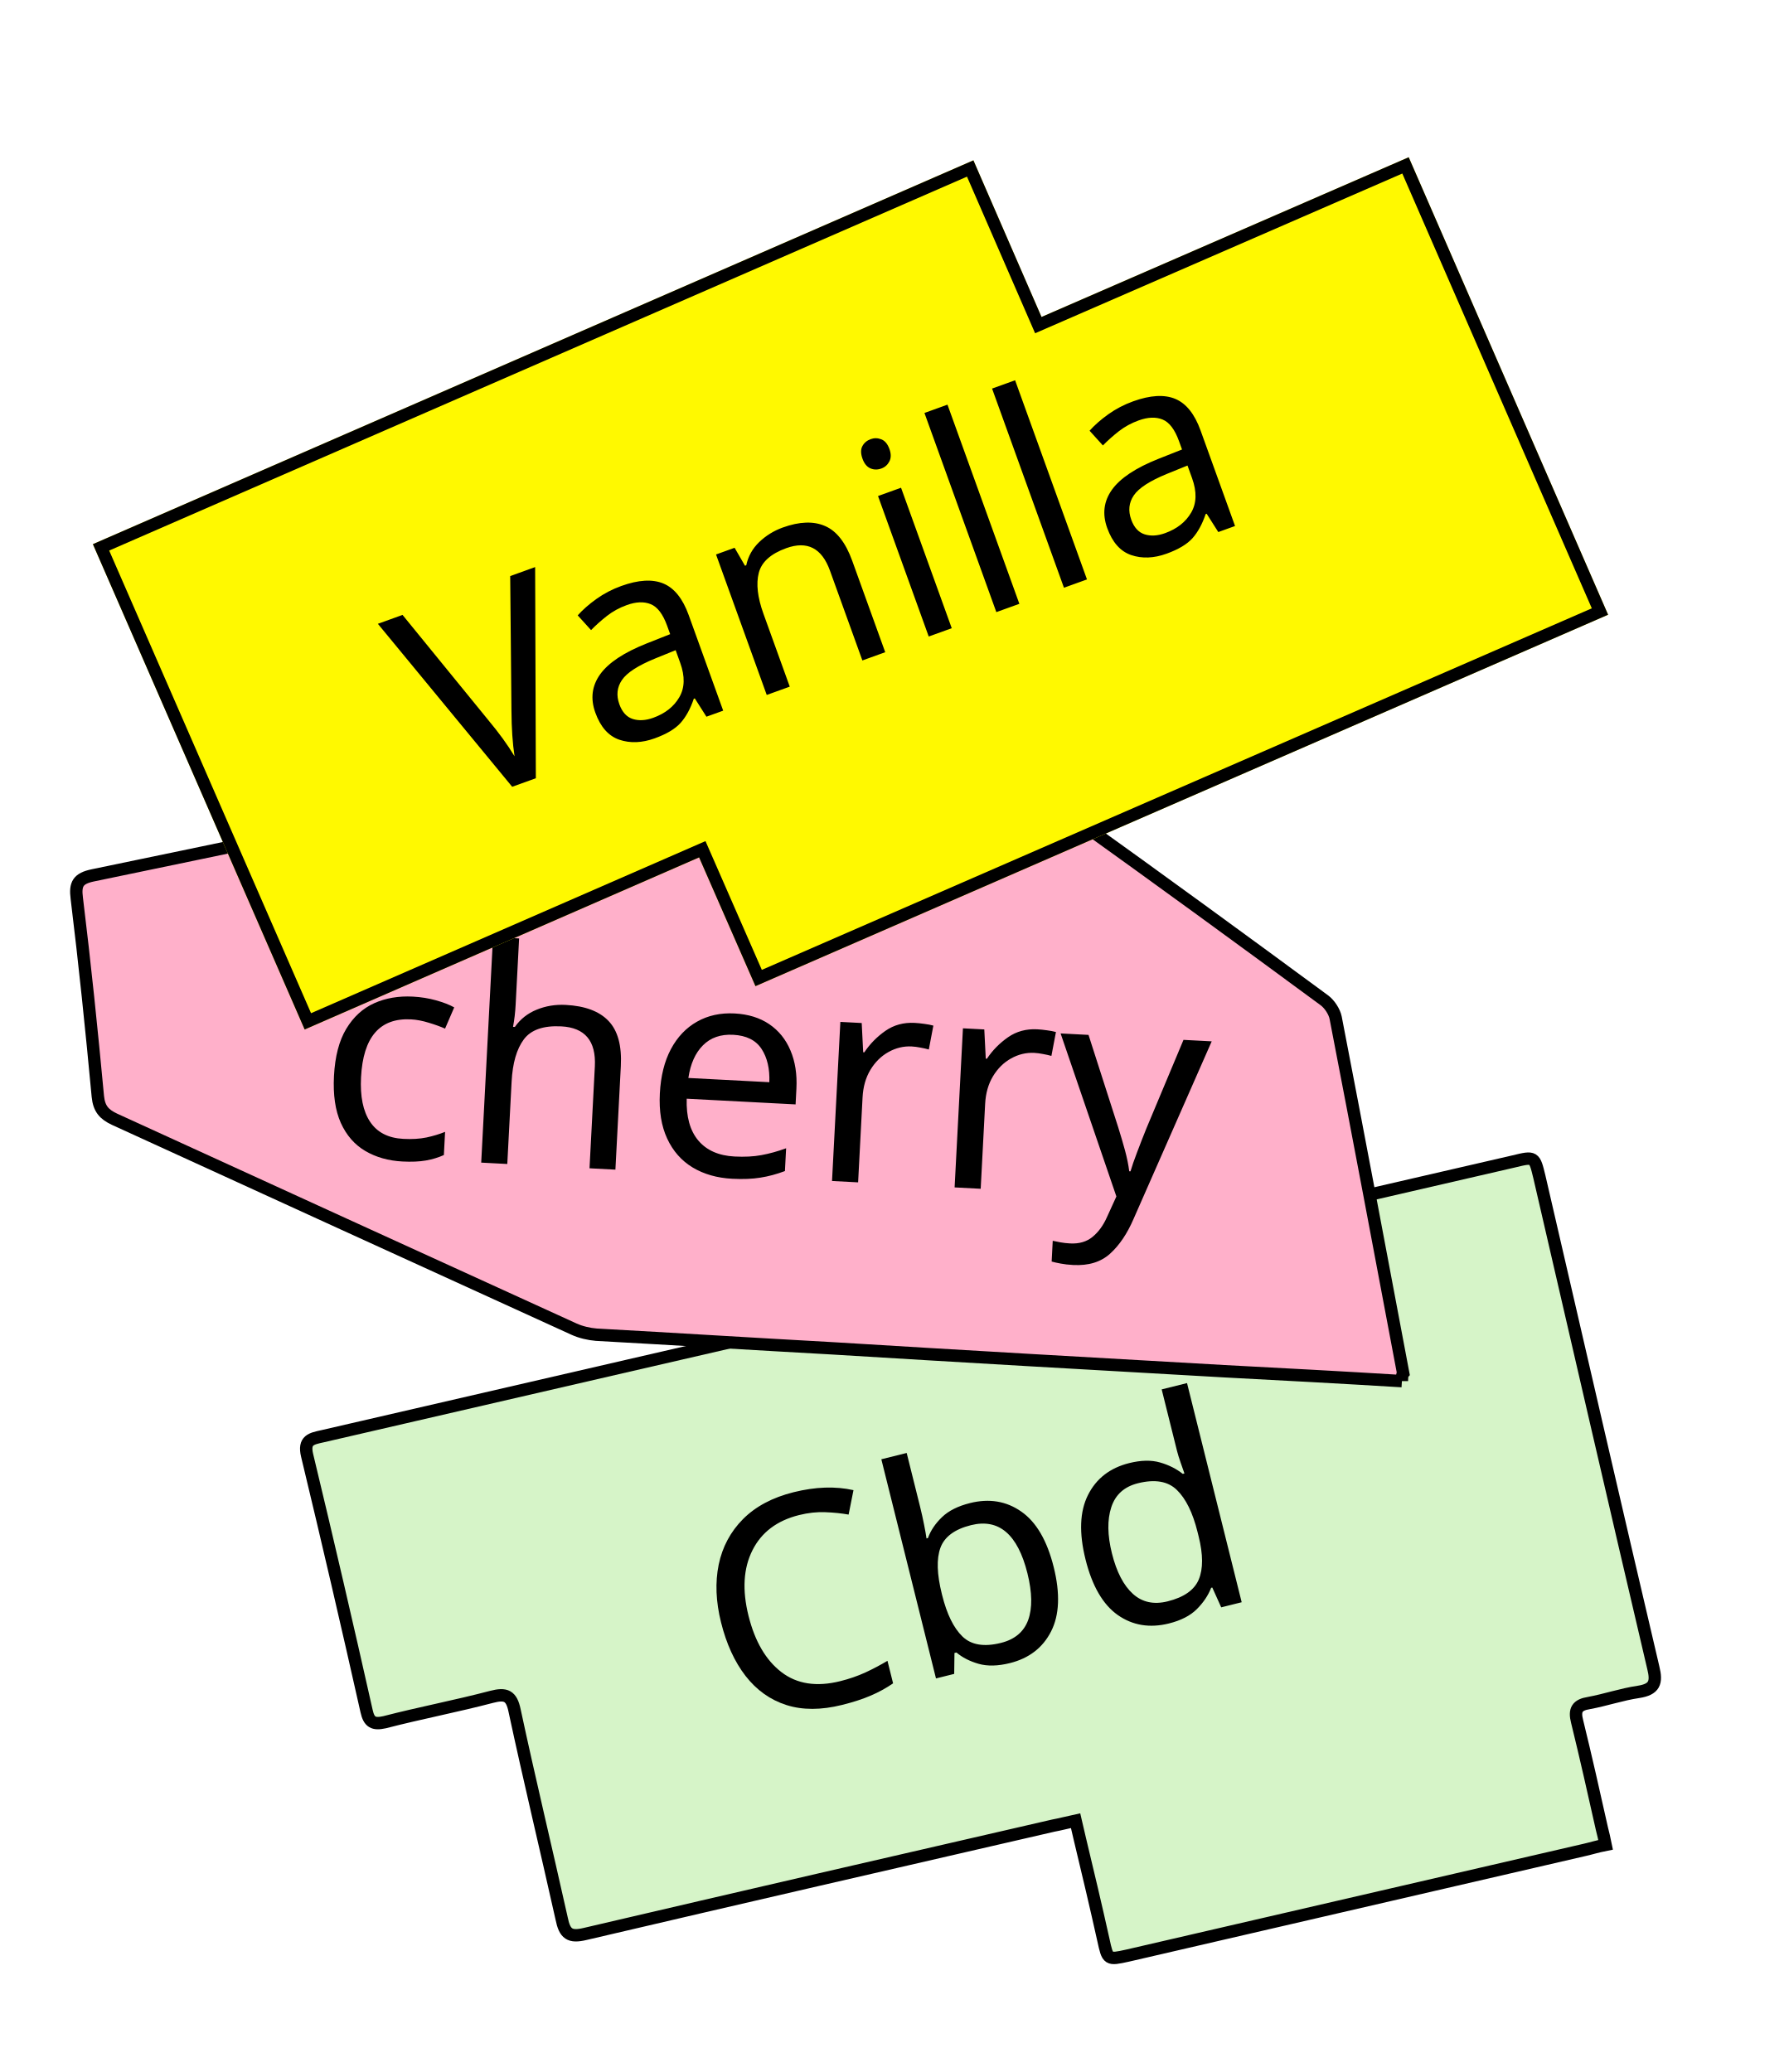
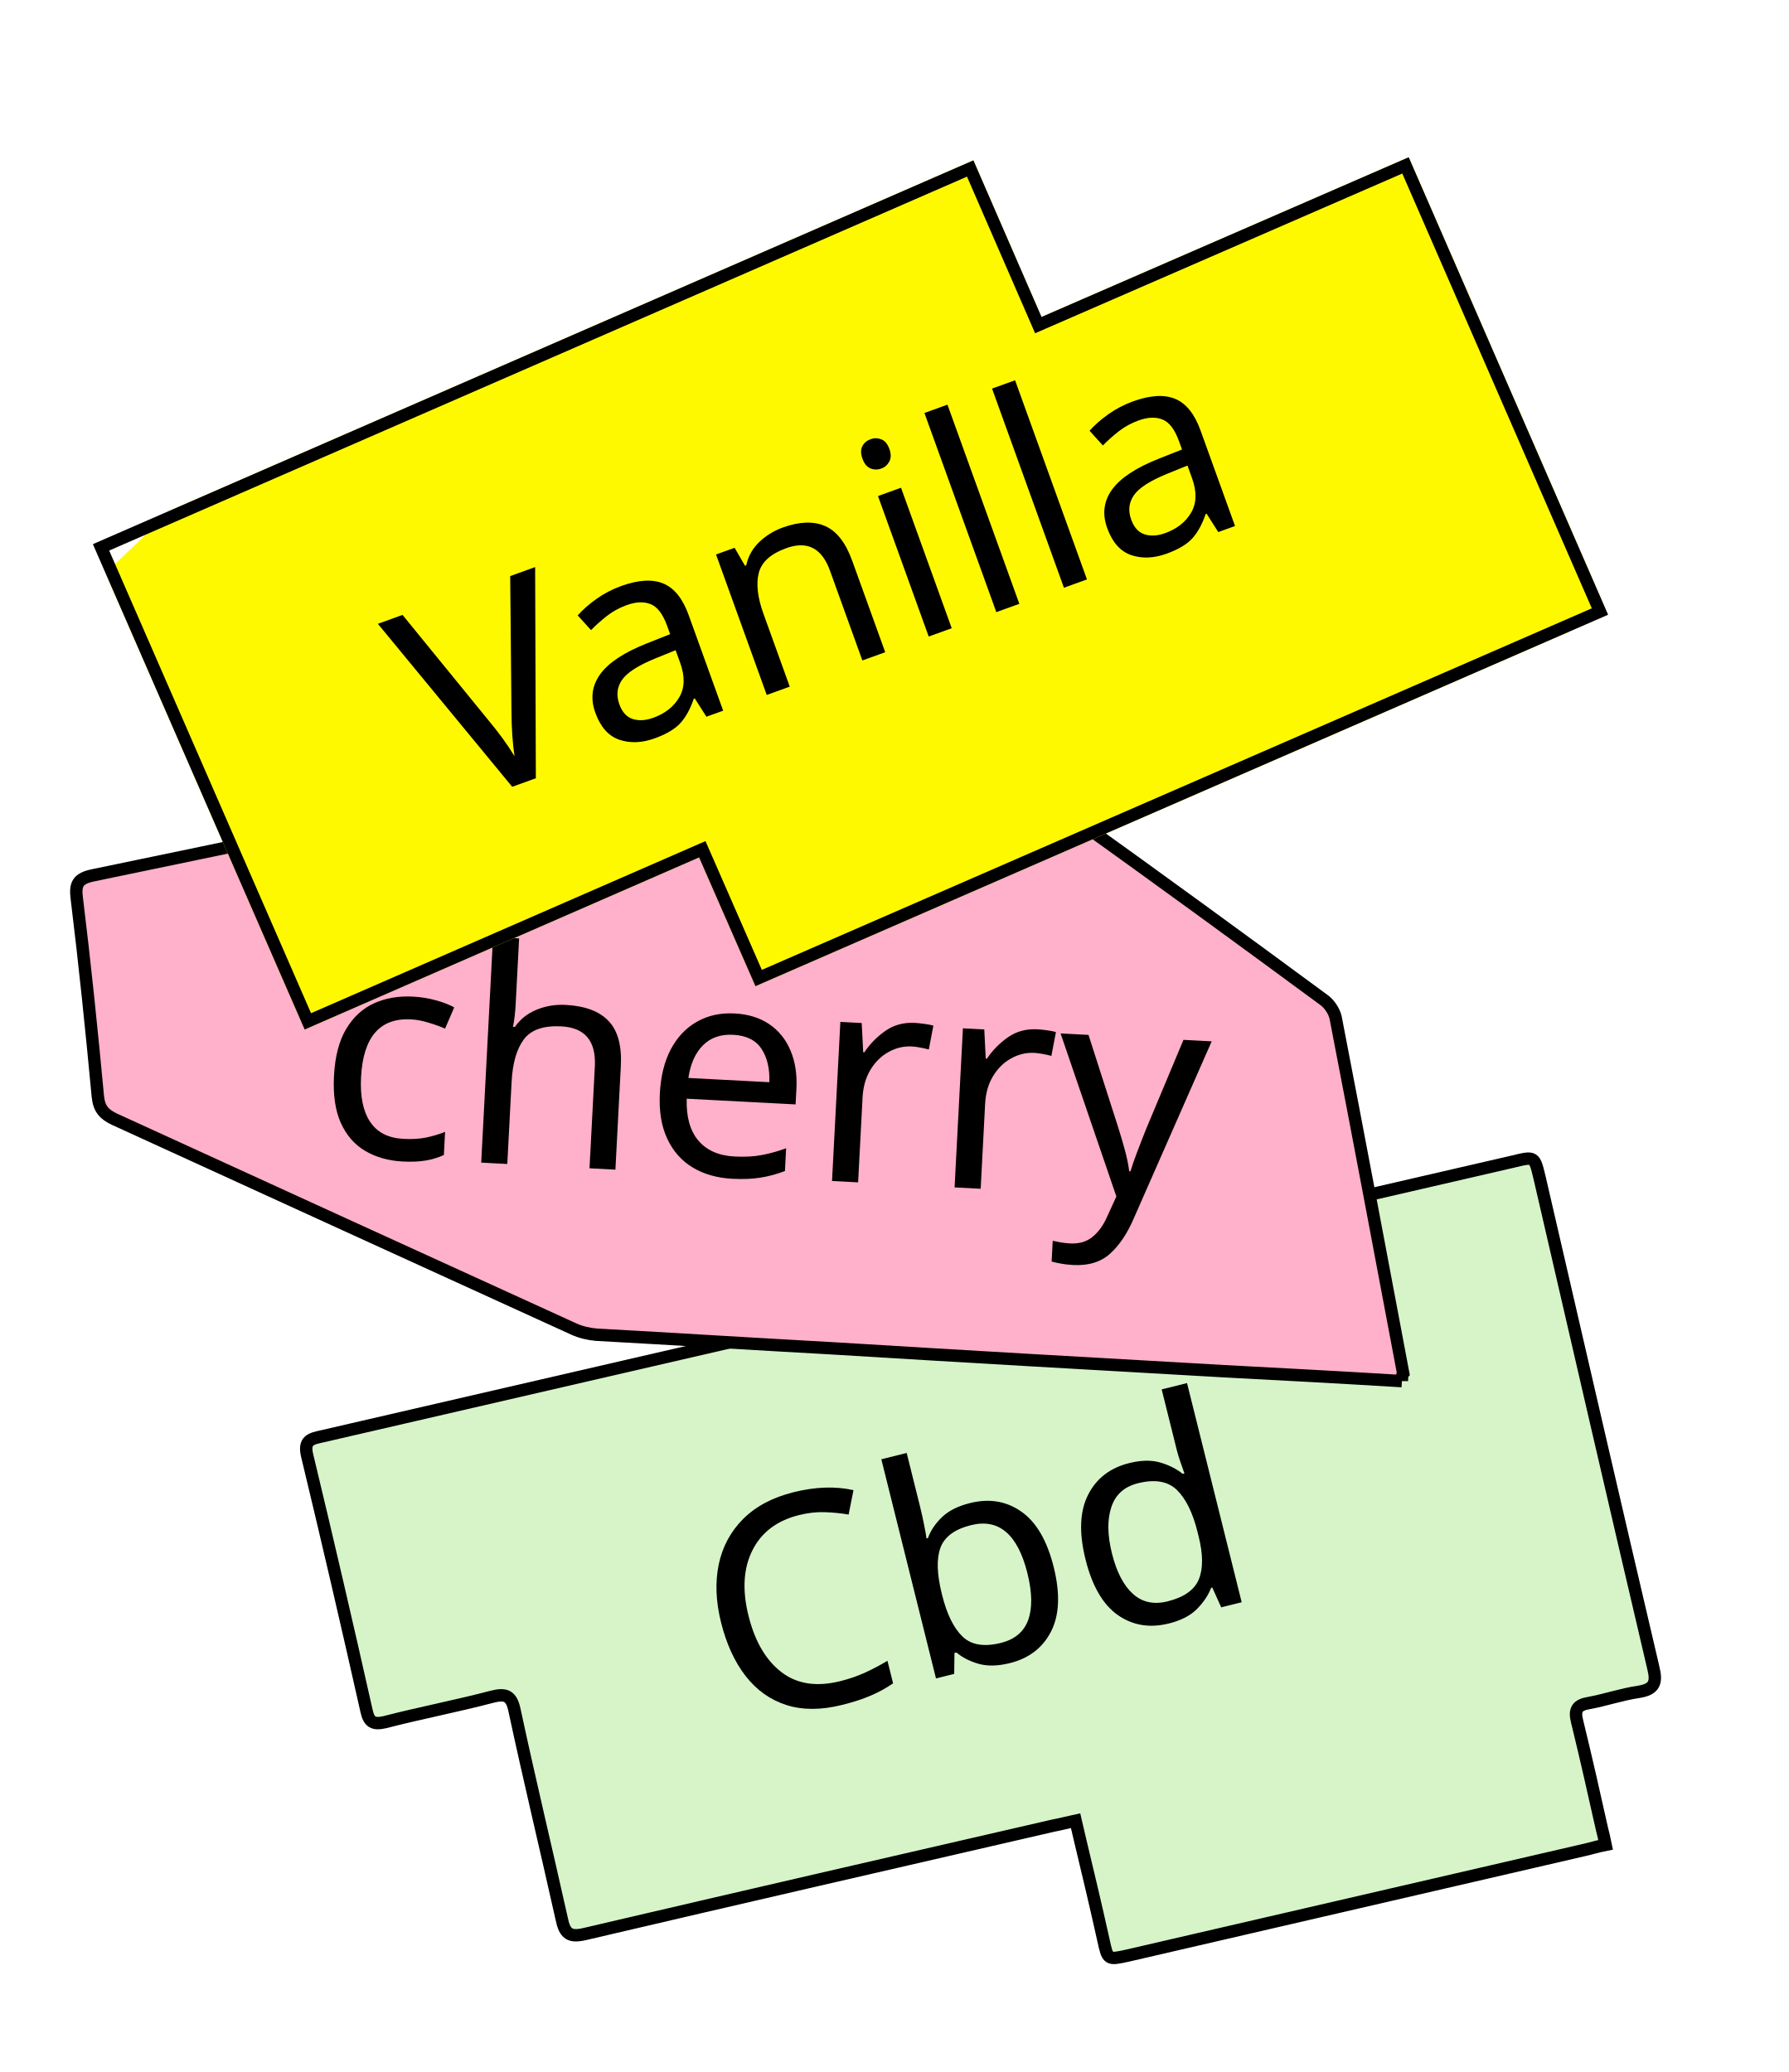
<svg xmlns="http://www.w3.org/2000/svg" xmlns:xlink="http://www.w3.org/1999/xlink" version="1.1" id="Calque_1" x="0px" y="0px" viewBox="0 0 288.8 334.7" style="enable-background:new 0 0 288.8 334.7;" xml:space="preserve">
  <style type="text/css">
	.st0{fill-rule:evenodd;clip-rule:evenodd;fill:#D6F4C8;}
	.st1{fill:none;stroke:#000000;stroke-width:2;stroke-miterlimit:10;}
	.st2{fill-rule:evenodd;clip-rule:evenodd;fill:#FFB0CA;}
- 	.st3{clip-path:url(#SVGID_00000031905290571934614930000012649750549988006028_);}
+ 	.st3{clip-path:url(#SVGID_00000154390766957445369520000015559472893205147824_);}
	.st4{font-family:'Helvetica-Light';}
- 	.st5{font-size:47.998px;}
- 	.st6{clip-path:url(#SVGID_00000134943373164754273990000009658525134907321012_);enable-background:new    ;}
- 	.st7{clip-path:url(#SVGID_00000036249933447062467250000003281366806975514295_);}
- 	.st8{clip-path:url(#SVGID_00000070096809728545053920000000582592915980571831_);fill:#FFF900;}
+ 	.st5{font-size:47.997px;}
+ 	.st6{clip-path:url(#SVGID_00000086663695236199413720000013968356794906339242_);enable-background:new    ;}
+ 	.st7{clip-path:url(#SVGID_00000117648028108169988480000012007305671275559813_);}
+ 	.st8{clip-path:url(#SVGID_00000021817258686985982500000012790241306187565962_);fill:#FFF900;}
	
- 		.st9{clip-path:url(#SVGID_00000121979518408151920170000003470072072630007437_);fill:none;stroke:#000000;stroke-width:4;stroke-miterlimit:5;}
- 	.st10{font-size:45px;}
- 	.st11{clip-path:url(#SVGID_00000065043687971112544270000012435213167842939026_);}
+ 		.st9{clip-path:url(#SVGID_00000065047468660721606010000011549521078324716458_);fill:none;stroke:#000000;stroke-width:4;stroke-miterlimit:5;}
+ 	.st10{font-size:44.998px;}
+ 	.st11{clip-path:url(#SVGID_00000021096505471620019210000014594258395734645684_);}
	.st12{font-size:48px;}
</style>
  <g>
    <path class="st0" d="M256,298.8c-24.6,5.7-49.3,11.4-73.9,17.1c-3.2,0.7-3.2,0.7-3.9-2.5c-1.2-5.4-2.5-10.9-3.8-16.3   c-0.2-0.9-0.4-1.7-0.7-3c-1.4,0.3-2.5,0.6-3.6,0.8c-25.2,5.8-50.4,11.6-75.6,17.5c-2.5,0.6-3.3,0-3.8-2.5   c-2.5-11.2-5.2-22.4-7.6-33.6c-0.5-2.4-1.4-2.8-3.7-2.2c-5.7,1.5-11.5,2.6-17.3,4.1c-1.8,0.4-2.5,0-2.9-1.8   c-3.1-13.8-6.3-27.6-9.6-41.3c-0.6-2.5,0.7-2.7,2.5-3.1c32.9-7.6,65.8-15.2,98.8-22.8c31.2-7.2,62.4-14.4,93.6-21.6   c3.3-0.8,3.3-0.8,4.1,2.5c6.1,26.4,12.2,52.9,18.4,79.3c0.6,2.4,0.2,3.5-2.4,3.9c-2.7,0.4-5.3,1.3-8,1.8c-1.9,0.3-2.4,1.1-1.9,3   c1.4,5.7,2.7,11.5,4,17.3c0.2,0.8,0.4,1.6,0.6,2.6C257.8,298.3,256.9,298.6,256,298.8z" />
    <path class="st1" d="M256,298.8c-24.6,5.7-49.3,11.4-73.9,17.1c-3.2,0.7-3.2,0.7-3.9-2.5c-1.2-5.4-2.5-10.9-3.8-16.3   c-0.2-0.9-0.4-1.7-0.7-3c-1.4,0.3-2.5,0.6-3.6,0.8c-25.2,5.8-50.4,11.6-75.6,17.5c-2.5,0.6-3.3,0-3.8-2.5   c-2.5-11.2-5.2-22.4-7.6-33.6c-0.5-2.4-1.4-2.8-3.7-2.2c-5.7,1.5-11.5,2.6-17.3,4.1c-1.8,0.4-2.5,0-2.9-1.8   c-3.1-13.8-6.3-27.6-9.6-41.3c-0.6-2.5,0.7-2.7,2.5-3.1c32.9-7.6,65.8-15.2,98.8-22.8c31.2-7.2,62.4-14.4,93.6-21.6   c3.3-0.8,3.3-0.8,4.1,2.5c6.1,26.4,12.2,52.9,18.4,79.3c0.6,2.4,0.2,3.5-2.4,3.9c-2.7,0.4-5.3,1.3-8,1.8c-1.9,0.3-2.4,1.1-1.9,3   c1.4,5.7,2.7,11.5,4,17.3c0.2,0.8,0.4,1.6,0.6,2.6C257.8,298.3,256.9,298.6,256,298.8z" />
    <path class="st2" d="M226.4,223.1c-9.8-0.6-19.2-1.1-28.7-1.6c-21.1-1.2-42.2-2.4-63.3-3.7c-12.7-0.7-25.4-1.5-38.1-2.2   c-1.2-0.1-2.5-0.4-3.6-0.9c-24.8-11.3-49.5-22.6-74.2-33.9c-1.7-0.8-2.5-1.7-2.7-3.7c-1-10.7-2.1-21.4-3.4-32   c-0.3-2.3,0.2-3.2,2.6-3.7c23.2-4.8,46.4-9.7,69.7-14.5c1.7-0.4,3.5-0.1,5.2-0.1c26.8,1.4,53.5,2.9,80.3,4.4   c1.2,0.1,2.6,0.5,3.7,1.3c13.4,9.6,26.7,19.3,40,29.1c0.8,0.6,1.6,1.8,1.8,2.8c3.7,19.1,7.3,38.3,10.9,57.4   C226.5,221.9,226.4,222.3,226.4,223.1" />
    <path class="st1" d="M226.4,223.1c-9.8-0.6-19.2-1.1-28.7-1.6c-21.1-1.2-42.2-2.4-63.3-3.7c-12.7-0.7-25.4-1.5-38.1-2.2   c-1.2-0.1-2.5-0.4-3.6-0.9c-24.8-11.3-49.5-22.6-74.2-33.9c-1.7-0.8-2.5-1.7-2.7-3.7c-1-10.7-2.1-21.4-3.4-32   c-0.3-2.3,0.2-3.2,2.6-3.7c23.2-4.8,46.4-9.7,69.7-14.5c1.7-0.4,3.5-0.1,5.2-0.1c26.8,1.4,53.5,2.9,80.3,4.4   c1.2,0.1,2.6,0.5,3.7,1.3c13.4,9.6,26.7,19.3,40,29.1c0.8,0.6,1.6,1.8,1.8,2.8c3.7,19.1,7.3,38.3,10.9,57.4   C226.5,221.9,226.4,222.3,226.4,223.1" />
  </g>
  <g>
    <g>
      <g>
-         <defs>
-           <rect id="SVGID_1_" x="97.8" y="57.1" transform="matrix(5.230164e-02 -0.9986 0.9986 5.230164e-02 -12.467 299.0893)" width="107" height="198" />
-         </defs>
-         <clipPath id="SVGID_00000107578160589853592970000016437837763013461938_">
-           <use xlink:href="#SVGID_1_" style="overflow:visible;" />
-         </clipPath>
-         <g style="clip-path:url(#SVGID_00000107578160589853592970000016437837763013461938_);">
-           <text transform="matrix(0.9986 5.230164e-02 -5.230164e-02 0.9986 50.6328 186.385)" class="st4 st5">cherry</text>
+         <g>
+           <defs>
+             <rect id="SVGID_1_" x="97.8" y="57.2" transform="matrix(5.230328e-02 -0.9986 0.9986 5.230328e-02 -12.5389 299.118)" width="107" height="198" />
+           </defs>
+           <clipPath id="SVGID_00000142168385278044905730000005606409235078614451_">
+             <use xlink:href="#SVGID_1_" style="overflow:visible;" />
+           </clipPath>
+           <g style="clip-path:url(#SVGID_00000142168385278044905730000005606409235078614451_);">
+             <text transform="matrix(0.9986 5.230328e-02 -5.230328e-02 0.9986 50.633 186.3848)" class="st4 st5">cherry</text>
+           </g>
        </g>
      </g>
    </g>
  </g>
  <g>
    <g>
      <g>
-         <defs>
-           <polygon id="SVGID_00000166658657646263743550000002847021266988553106_" points="157.2,25.9 168.2,51.2 227.5,25.4 259.7,99.3       122,159.3 112.9,138.5 49.2,166.3 15,87.9     " />
-         </defs>
-         <clipPath id="SVGID_00000110437059464965234720000008502946681094010524_">
-           <use xlink:href="#SVGID_00000166658657646263743550000002847021266988553106_" style="overflow:visible;" />
-         </clipPath>
-         <g style="clip-path:url(#SVGID_00000110437059464965234720000008502946681094010524_);enable-background:new    ;">
-           <g>
+         <g>
+           <defs>
+             <polygon id="SVGID_00000041253103438497888900000011799217646422101413_" points="157.2,25.9 168.2,51.2 227.5,25.4        259.7,99.3 122,159.3 112.9,138.5 49.2,166.3 15,87.9      " />
+           </defs>
+           <clipPath id="SVGID_00000050661750146146567770000009120724631483474566_">
+             <use xlink:href="#SVGID_00000041253103438497888900000011799217646422101413_" style="overflow:visible;" />
+           </clipPath>
+           <g style="clip-path:url(#SVGID_00000050661750146146567770000009120724631483474566_);enable-background:new    ;">
            <g>
-               <defs>
-                 <rect id="SVGID_00000172411879655961608540000007882662879684078996_" x="-41.1" y="-91.8" transform="matrix(0.1642 -0.9864 0.9864 0.1642 20.0367 215.0895)" width="356" height="375" />
-               </defs>
-               <clipPath id="SVGID_00000126301792744665998800000011141995112517891743_">
-                 <use xlink:href="#SVGID_00000172411879655961608540000007882662879684078996_" style="overflow:visible;" />
-               </clipPath>
-               <g style="clip-path:url(#SVGID_00000126301792744665998800000011141995112517891743_);">
+               <g>
                <g>
                  <defs>
-                     <rect id="SVGID_00000072252588817581697250000009162149305688504471_" x="14.4" y="10.7" transform="matrix(0.9679 -0.2512 0.2512 0.9679 -19.6543 37.4674)" width="245" height="170" />
+                     <rect id="SVGID_00000134943870569265436300000000544674226684592040_" x="-41.1" y="-91.7" transform="matrix(0.1642 -0.9864 0.9864 0.1642 19.9669 215.0959)" width="356" height="375" />
                  </defs>
-                   <clipPath id="SVGID_00000008866718931706768820000007212960371529804418_">
-                     <use xlink:href="#SVGID_00000072252588817581697250000009162149305688504471_" style="overflow:visible;" />
+                   <clipPath id="SVGID_00000139984873497490993750000017657800586704908969_">
+                     <use xlink:href="#SVGID_00000134943870569265436300000000544674226684592040_" style="overflow:visible;" />
                  </clipPath>
-                   <rect x="-10.5" y="-32.8" transform="matrix(0.9679 -0.2512 0.2512 0.9679 -19.6532 37.4669)" style="clip-path:url(#SVGID_00000008866718931706768820000007212960371529804418_);fill:#FFF900;" width="294.9" height="256.9" />
-                 </g>
-                 <g>
-                   <defs>
-                     <rect id="SVGID_00000149341522670783302910000010260476470548567440_" x="51.9" y="-26.8" transform="matrix(0.1642 -0.9864 0.9864 0.1642 20.0367 215.0895)" width="170" height="245" />
-                   </defs>
-                   <clipPath id="SVGID_00000031892984533780478500000006213519316590059681_">
-                     <use xlink:href="#SVGID_00000149341522670783302910000010260476470548567440_" style="overflow:visible;" />
-                   </clipPath>
-                   <polygon style="clip-path:url(#SVGID_00000031892984533780478500000006213519316590059681_);fill:none;stroke:#000000;stroke-width:4;stroke-miterlimit:5;" points="          157.2,25.9 168.2,51.2 227.5,25.4 259.7,99.3 122,159.3 112.9,138.5 49.2,166.3 15,87.9         " />
+                   <g style="clip-path:url(#SVGID_00000139984873497490993750000017657800586704908969_);">
+                     <g>
+                       <g>
+                         <defs>
+                           <rect id="SVGID_00000173148586054491287390000015434846376238828935_" x="14.4" y="10.7" transform="matrix(0.8738 -0.4863 0.4863 0.8738 -29.2698 78.6482)" width="245" height="170" />
+                         </defs>
+                         <clipPath id="SVGID_00000057146997172682889280000011993165488790277509_">
+                           <use xlink:href="#SVGID_00000173148586054491287390000015434846376238828935_" style="overflow:visible;" />
+                         </clipPath>
+                         <rect x="-10.5" y="-32.8" transform="matrix(0.9679 -0.2512 0.2512 0.9679 -19.6359 37.4645)" style="clip-path:url(#SVGID_00000057146997172682889280000011993165488790277509_);fill:#FFF900;" width="294.9" height="256.9" />
+                       </g>
+                     </g>
+                     <g>
+                       <g>
+                         <defs>
+                           <rect id="SVGID_00000141413168510577917240000009803277648484903614_" x="51.9" y="-26.7" transform="matrix(0.1642 -0.9864 0.9864 0.1642 19.9669 215.0959)" width="170" height="245" />
+                         </defs>
+                         <clipPath id="SVGID_00000012466237163699196230000001542218499701938870_">
+                           <use xlink:href="#SVGID_00000141413168510577917240000009803277648484903614_" style="overflow:visible;" />
+                         </clipPath>
+                         <polygon style="clip-path:url(#SVGID_00000012466237163699196230000001542218499701938870_);fill:none;stroke:#000000;stroke-width:4;stroke-miterlimit:5;" points="             157.2,25.9 168.2,51.2 227.5,25.4 259.7,99.3 122,159.3 112.9,138.5 49.2,166.3 15,87.9            " />
+                       </g>
+                     </g>
+                   </g>
                </g>
              </g>
            </g>
          </g>
        </g>
      </g>
    </g>
  </g>
  <g>
-     <text transform="matrix(0.9406 -0.3394 0.3394 0.9406 71.9279 130.9843)" class="st4 st10">Vanilla</text>
+     <text transform="matrix(0.9406 -0.3394 0.3394 0.9406 71.9283 130.9852)" class="st4 st10">Vanilla</text>
  </g>
  <g>
    <g>
      <g>
-         <defs>
-           <rect id="SVGID_00000076593992904992778570000013708823355347944346_" x="106.2" y="167.6" transform="matrix(0.9703 -0.2419 0.2419 0.9703 -47.3794 56.2111)" width="198" height="107" />
-         </defs>
-         <clipPath id="SVGID_00000022561607982147905860000000987577134842812585_">
-           <use xlink:href="#SVGID_00000076593992904992778570000013708823355347944346_" style="overflow:visible;" />
-         </clipPath>
-         <g style="clip-path:url(#SVGID_00000022561607982147905860000000987577134842812585_);">
-           <text transform="matrix(0.9703 -0.2419 0.2419 0.9703 117.7641 279.4496)" class="st4 st12">Cbd</text>
+         <g>
+           <defs>
+             <rect id="SVGID_00000047061357358952193310000017110352332499355826_" x="106.2" y="167.6" transform="matrix(0.9703 -0.2419 0.2419 0.9703 -47.3912 56.207)" width="198" height="107" />
+           </defs>
+           <clipPath id="SVGID_00000008840807509062114310000004234078872219134870_">
+             <use xlink:href="#SVGID_00000047061357358952193310000017110352332499355826_" style="overflow:visible;" />
+           </clipPath>
+           <g style="clip-path:url(#SVGID_00000008840807509062114310000004234078872219134870_);">
+             <text transform="matrix(0.9703 -0.2419 0.2419 0.9703 117.7641 279.4496)" class="st4 st12">Cbd</text>
+           </g>
        </g>
      </g>
    </g>
  </g>
</svg>
